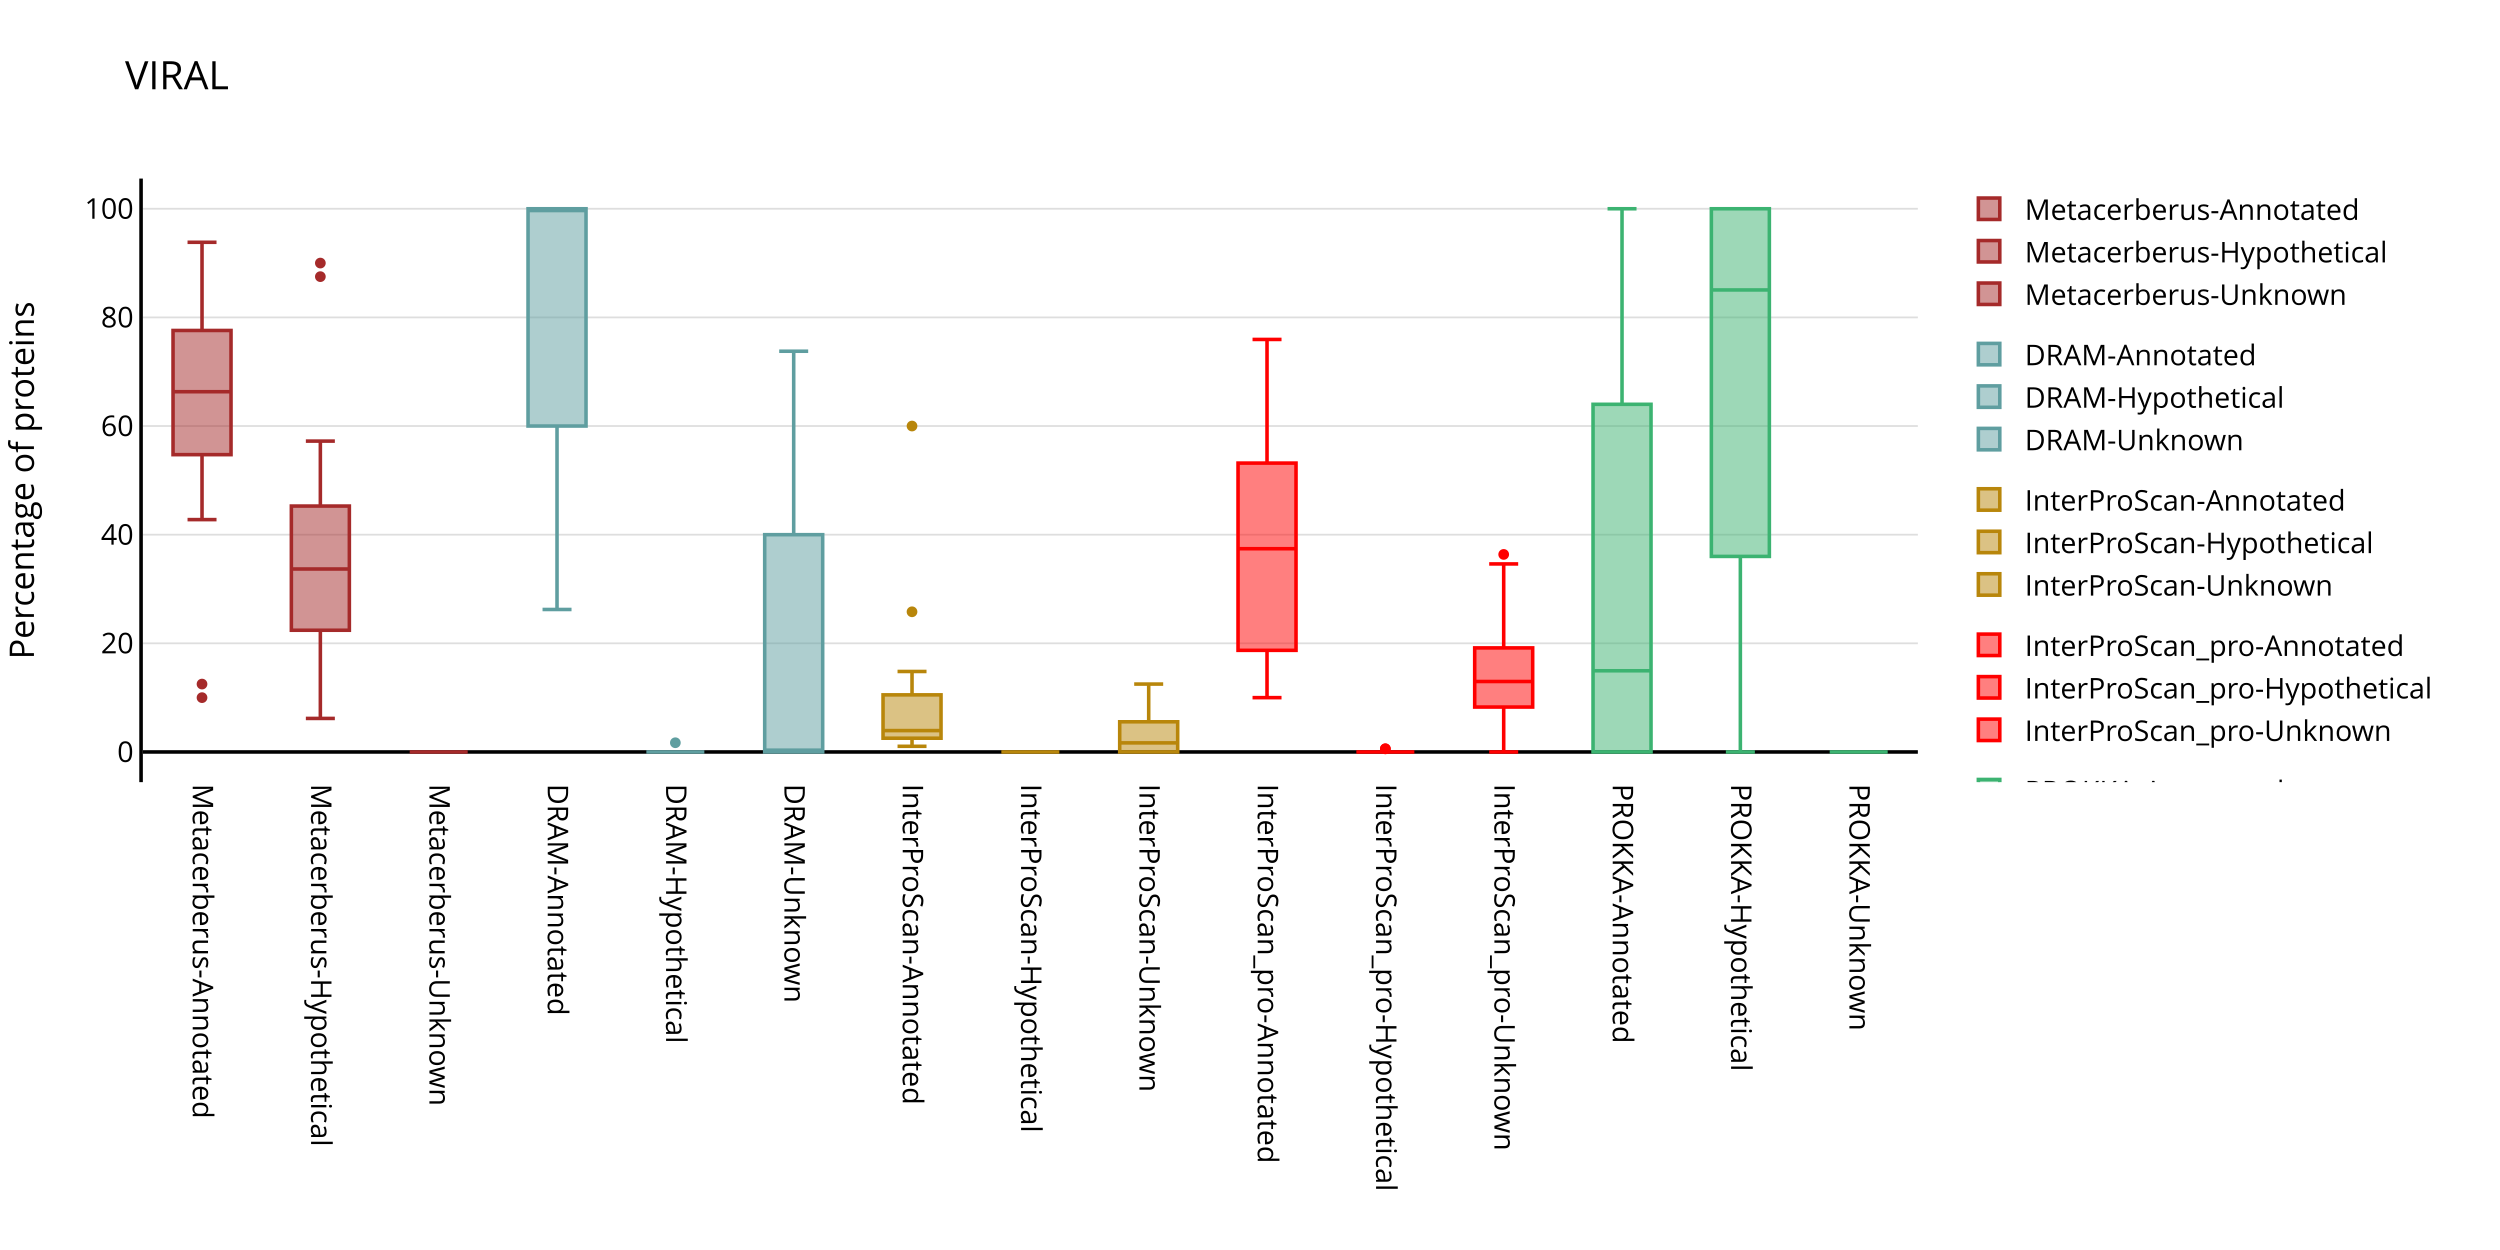
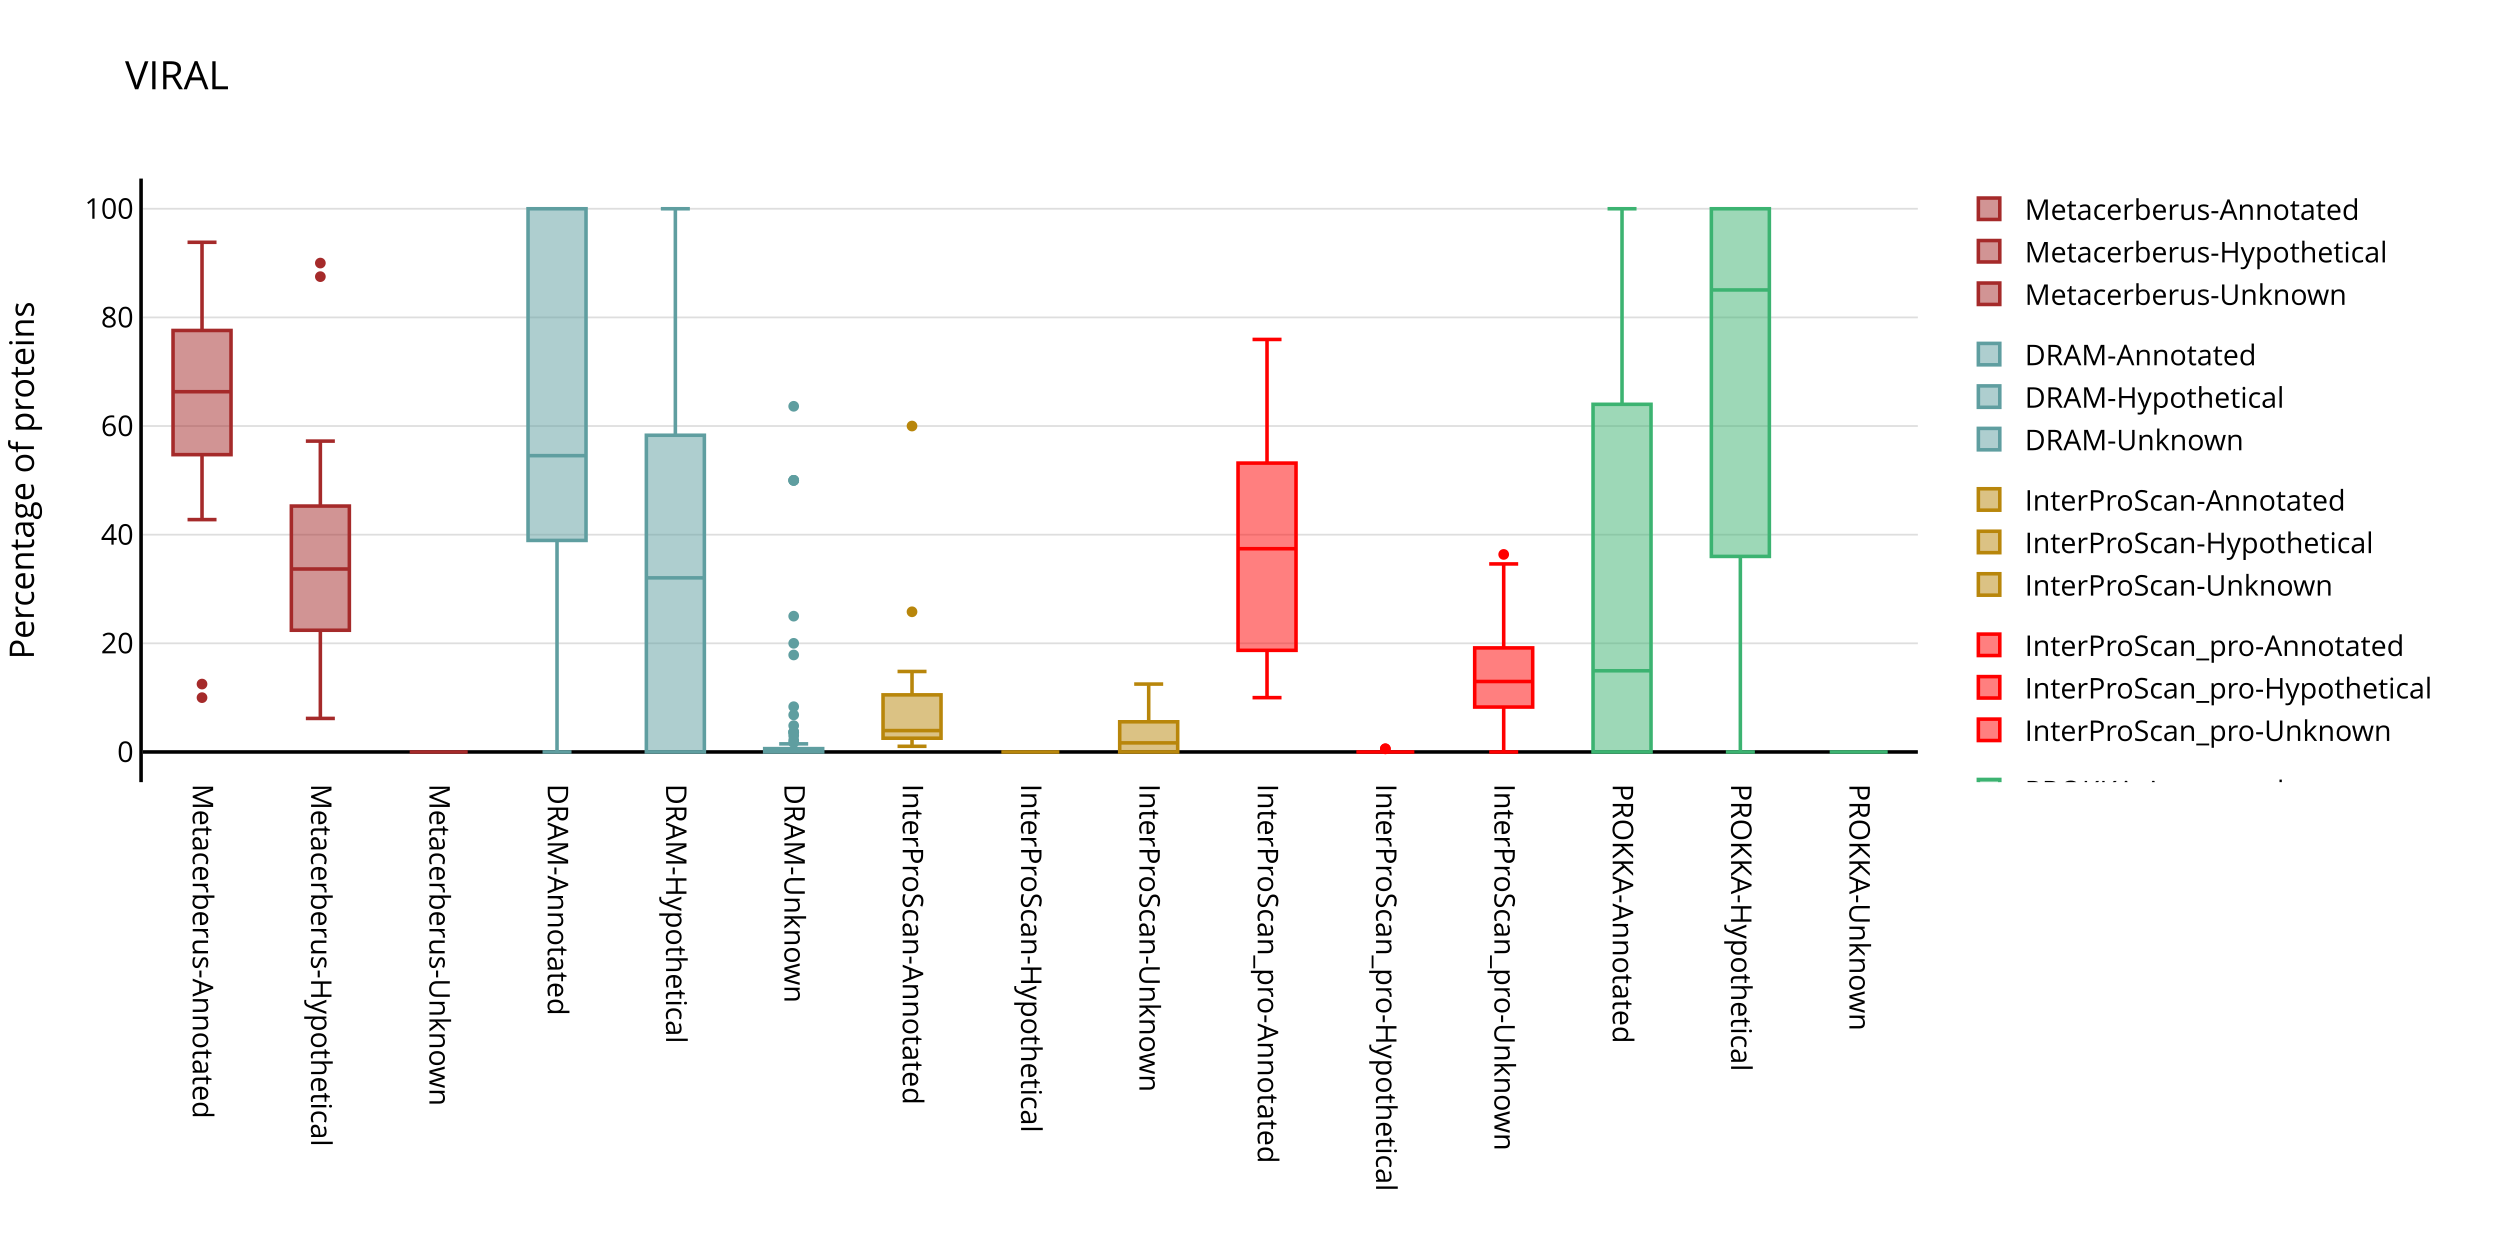
<svg xmlns="http://www.w3.org/2000/svg" class="main-svg" width="1400" height="700" style="" viewBox="0 0 1400 700">
  <rect x="0" y="0" width="1400" height="700" style="fill: rgb(255, 255, 255); fill-opacity: 1;" />
-   <defs id="defs-0c8082">
+   <defs id="defs-70a731">
    <g class="clips">
-       <clipPath id="clip0c8082xyplot" class="plotclip">
+       <clipPath id="clip70a731xyplot" class="plotclip">
        <rect width="994" height="338" />
      </clipPath>
-       <clipPath class="axesclip" id="clip0c8082x">
+       <clipPath class="axesclip" id="clip70a731x">
        <rect x="80" y="0" width="994" height="700" />
      </clipPath>
-       <clipPath class="axesclip" id="clip0c8082y">
+       <clipPath class="axesclip" id="clip70a731y">
        <rect x="0" y="100" width="1400" height="338" />
      </clipPath>
-       <clipPath class="axesclip" id="clip0c8082xy">
+       <clipPath class="axesclip" id="clip70a731xy">
        <rect x="80" y="100" width="994" height="338" />
      </clipPath>
    </g>
    <g class="gradients" />
    <g class="patterns" />
  </defs>
  <g class="bglayer" />
  <g class="layer-below">
    <g class="imagelayer" />
    <g class="shapelayer" />
  </g>
  <g class="cartesianlayer">
    <g class="subplot xy">
      <g class="layer-subplot">
        <g class="shapelayer" />
        <g class="imagelayer" />
      </g>
      <g class="gridlayer">
        <g class="x">
          <path class="xgrid crisp" transform="translate(113.13,0)" d="M0,100v338" style="stroke: rgb(0, 0, 0); stroke-opacity: 0; stroke-width: 1px;" />
          <path class="xgrid crisp" transform="translate(179.4,0)" d="M0,100v338" style="stroke: rgb(0, 0, 0); stroke-opacity: 0; stroke-width: 1px;" />
          <path class="xgrid crisp" transform="translate(245.67,0)" d="M0,100v338" style="stroke: rgb(0, 0, 0); stroke-opacity: 0; stroke-width: 1px;" />
          <path class="xgrid crisp" transform="translate(311.93,0)" d="M0,100v338" style="stroke: rgb(0, 0, 0); stroke-opacity: 0; stroke-width: 1px;" />
          <path class="xgrid crisp" transform="translate(378.2,0)" d="M0,100v338" style="stroke: rgb(0, 0, 0); stroke-opacity: 0; stroke-width: 1px;" />
          <path class="xgrid crisp" transform="translate(444.47,0)" d="M0,100v338" style="stroke: rgb(0, 0, 0); stroke-opacity: 0; stroke-width: 1px;" />
          <path class="xgrid crisp" transform="translate(510.73,0)" d="M0,100v338" style="stroke: rgb(0, 0, 0); stroke-opacity: 0; stroke-width: 1px;" />
          <path class="xgrid crisp" transform="translate(577,0)" d="M0,100v338" style="stroke: rgb(0, 0, 0); stroke-opacity: 0; stroke-width: 1px;" />
          <path class="xgrid crisp" transform="translate(643.27,0)" d="M0,100v338" style="stroke: rgb(0, 0, 0); stroke-opacity: 0; stroke-width: 1px;" />
          <path class="xgrid crisp" transform="translate(709.53,0)" d="M0,100v338" style="stroke: rgb(0, 0, 0); stroke-opacity: 0; stroke-width: 1px;" />
          <path class="xgrid crisp" transform="translate(775.8,0)" d="M0,100v338" style="stroke: rgb(0, 0, 0); stroke-opacity: 0; stroke-width: 1px;" />
          <path class="xgrid crisp" transform="translate(842.07,0)" d="M0,100v338" style="stroke: rgb(0, 0, 0); stroke-opacity: 0; stroke-width: 1px;" />
          <path class="xgrid crisp" transform="translate(908.33,0)" d="M0,100v338" style="stroke: rgb(0, 0, 0); stroke-opacity: 0; stroke-width: 1px;" />
          <path class="xgrid crisp" transform="translate(974.6,0)" d="M0,100v338" style="stroke: rgb(0, 0, 0); stroke-opacity: 0; stroke-width: 1px;" />
          <path class="xgrid crisp" transform="translate(1040.87,0)" d="M0,100v338" style="stroke: rgb(0, 0, 0); stroke-opacity: 0; stroke-width: 1px;" />
        </g>
        <g class="y">
          <path class="ygrid crisp" transform="translate(0,360.26)" d="M80,0h994" style="stroke: rgb(38, 38, 38); stroke-opacity: 0.15; stroke-width: 1px;" />
          <path class="ygrid crisp" transform="translate(0,299.42)" d="M80,0h994" style="stroke: rgb(38, 38, 38); stroke-opacity: 0.15; stroke-width: 1px;" />
          <path class="ygrid crisp" transform="translate(0,238.58)" d="M80,0h994" style="stroke: rgb(38, 38, 38); stroke-opacity: 0.15; stroke-width: 1px;" />
          <path class="ygrid crisp" transform="translate(0,177.74)" d="M80,0h994" style="stroke: rgb(38, 38, 38); stroke-opacity: 0.15; stroke-width: 1px;" />
          <path class="ygrid crisp" transform="translate(0,116.9)" d="M80,0h994" style="stroke: rgb(38, 38, 38); stroke-opacity: 0.15; stroke-width: 1px;" />
        </g>
      </g>
      <g class="zerolinelayer">
        <path class="yzl zl crisp" transform="translate(0,421.1)" d="M80,0h994" style="stroke: rgb(0, 0, 0); stroke-opacity: 1; stroke-width: 2px;" />
      </g>
      <path class="xlines-below" />
      <path class="ylines-below" />
      <g class="overlines-below" />
      <g class="xaxislayer-below" />
      <g class="yaxislayer-below" />
      <g class="overaxes-below" />
-       <g class="plot" transform="translate(80,100)" clip-path="url(#clip0c8082xyplot)">
+       <g class="plot" transform="translate(80,100)" clip-path="url(#clip70a731xyplot)">
        <g class="boxlayer mlayer">
          <g class="trace boxes" style="opacity: 1;">
            <path class="box" d="M16.9,119.36H49.37M16.9,154.61H49.37V85.06H16.9ZM33.13,154.61V190.98M33.13,85.06V35.68M25.02,190.98H41.25M25.02,35.68H41.25" style="vector-effect: non-scaling-stroke; stroke-width: 2px; stroke: rgb(165, 42, 42); stroke-opacity: 1; fill: rgb(165, 42, 42); fill-opacity: 0.5;" />
            <g class="points">
              <path class="point" transform="translate(33.13,290.68)" d="M3,0A3,3 0 1,1 0,-3A3,3 0 0,1 3,0Z" style="opacity: 1; stroke-width: 0px; fill: rgb(165, 42, 42); fill-opacity: 1;" />
              <path class="point" transform="translate(33.13,283.08)" d="M3,0A3,3 0 1,1 0,-3A3,3 0 0,1 3,0Z" style="opacity: 1; stroke-width: 0px; fill: rgb(165, 42, 42); fill-opacity: 1;" />
            </g>
          </g>
          <g class="trace boxes" style="opacity: 1;">
            <path class="box" d="M83.16,218.64H115.64M83.16,252.94H115.64V183.39H83.16ZM99.4,252.94V302.32M99.4,183.39V147.02M91.28,302.32H107.52M91.28,147.02H107.52" style="vector-effect: non-scaling-stroke; stroke-width: 2px; stroke: rgb(165, 42, 42); stroke-opacity: 1; fill: rgb(165, 42, 42); fill-opacity: 0.5;" />
            <g class="points">
              <path class="point" transform="translate(99.4,54.92)" d="M3,0A3,3 0 1,1 0,-3A3,3 0 0,1 3,0Z" style="opacity: 1; stroke-width: 0px; fill: rgb(165, 42, 42); fill-opacity: 1;" />
              <path class="point" transform="translate(99.4,47.32)" d="M3,0A3,3 0 1,1 0,-3A3,3 0 0,1 3,0Z" style="opacity: 1; stroke-width: 0px; fill: rgb(165, 42, 42); fill-opacity: 1;" />
            </g>
          </g>
          <g class="trace boxes" style="opacity: 1;">
            <path class="box" d="M149.43,321.1H181.9M149.43,321.1H181.9V321.1H149.43ZM165.67,321.1V321.1M165.67,321.1V321.1M157.55,321.1H173.78M157.55,321.1H173.78" style="vector-effect: non-scaling-stroke; stroke-width: 2px; stroke: rgb(165, 42, 42); stroke-opacity: 1; fill: rgb(165, 42, 42); fill-opacity: 0.5;" />
            <g class="points" />
          </g>
          <g class="trace boxes" style="opacity: 1;">
-             <path class="box" d="M215.7,17.9H248.17M215.7,138.58H248.17V16.9H215.7ZM231.93,138.58V241.31M231.93,16.9V16.9M223.82,241.31H240.05M223.82,16.9H240.05" style="vector-effect: non-scaling-stroke; stroke-width: 2px; stroke: rgb(95, 158, 160); stroke-opacity: 1; fill: rgb(95, 158, 160); fill-opacity: 0.5;" />
-             <g class="points" />
-           </g>
-           <g class="trace boxes" style="opacity: 1;">
-             <path class="box" d="M281.96,321.1H314.44M281.96,321.1H314.44V321.1H281.96ZM298.2,321.1V321.1M298.2,321.1V321.1M290.08,321.1H306.32M290.08,321.1H306.32" style="vector-effect: non-scaling-stroke; stroke-width: 2px; stroke: rgb(95, 158, 160); stroke-opacity: 1; fill: rgb(95, 158, 160); fill-opacity: 0.5;" />
-             <g class="points">
-               <path class="point" transform="translate(298.2,315.94)" d="M3,0A3,3 0 1,1 0,-3A3,3 0 0,1 3,0Z" style="opacity: 1; stroke-width: 0px; fill: rgb(95, 158, 160); fill-opacity: 1;" />
-             </g>
-           </g>
-           <g class="trace boxes" style="opacity: 1;">
-             <path class="box" d="M348.23,320.1H380.7M348.23,321.1H380.7V199.42H348.23ZM364.47,321.1V321.1M364.47,199.42V96.69M356.35,321.1H372.58M356.35,96.69H372.58" style="vector-effect: non-scaling-stroke; stroke-width: 2px; stroke: rgb(95, 158, 160); stroke-opacity: 1; fill: rgb(95, 158, 160); fill-opacity: 0.5;" />
-             <g class="points" />
+             <path class="box" d="M215.7,155.17H248.17M215.7,202.64H248.17V16.9H215.7ZM231.93,202.64V321.1M231.93,16.9V16.9M223.82,321.1H240.05M223.82,16.9H240.05" style="vector-effect: non-scaling-stroke; stroke-width: 2px; stroke: rgb(95, 158, 160); stroke-opacity: 1; fill: rgb(95, 158, 160); fill-opacity: 0.5;" />
+             <g class="points" />
+           </g>
+           <g class="trace boxes" style="opacity: 1;">
+             <path class="box" d="M281.96,223.6H314.44M281.96,321.1H314.44V143.74H281.96ZM298.2,321.1V321.1M298.2,143.74V16.9M290.08,321.1H306.32M290.08,16.9H306.32" style="vector-effect: non-scaling-stroke; stroke-width: 2px; stroke: rgb(95, 158, 160); stroke-opacity: 1; fill: rgb(95, 158, 160); fill-opacity: 0.5;" />
+             <g class="points" />
+           </g>
+           <g class="trace boxes" style="opacity: 1;">
+             <path class="box" d="M348.23,320.23H380.7M348.23,321.1H380.7V319.23H348.23ZM364.47,321.1V321.1M364.47,319.23V316.56M356.35,321.1H372.58M356.35,316.56H372.58" style="vector-effect: non-scaling-stroke; stroke-width: 2px; stroke: rgb(95, 158, 160); stroke-opacity: 1; fill: rgb(95, 158, 160); fill-opacity: 0.5;" />
+             <g class="points">
+               <path class="point" transform="translate(364.47,315.94)" d="M3,0A3,3 0 1,1 0,-3A3,3 0 0,1 3,0Z" style="opacity: 1; stroke-width: 0px; fill: rgb(95, 158, 160); fill-opacity: 1;" />
+               <path class="point" transform="translate(364.47,314.49)" d="M3,0A3,3 0 1,1 0,-3A3,3 0 0,1 3,0Z" style="opacity: 1; stroke-width: 0px; fill: rgb(95, 158, 160); fill-opacity: 1;" />
+               <path class="point" transform="translate(364.47,312.02)" d="M3,0A3,3 0 1,1 0,-3A3,3 0 0,1 3,0Z" style="opacity: 1; stroke-width: 0px; fill: rgb(95, 158, 160); fill-opacity: 1;" />
+               <path class="point" transform="translate(364.47,310.04)" d="M3,0A3,3 0 1,1 0,-3A3,3 0 0,1 3,0Z" style="opacity: 1; stroke-width: 0px; fill: rgb(95, 158, 160); fill-opacity: 1;" />
+               <path class="point" transform="translate(364.47,310.04)" d="M3,0A3,3 0 1,1 0,-3A3,3 0 0,1 3,0Z" style="opacity: 1; stroke-width: 0px; fill: rgb(95, 158, 160); fill-opacity: 1;" />
+               <path class="point" transform="translate(364.47,309.97)" d="M3,0A3,3 0 1,1 0,-3A3,3 0 0,1 3,0Z" style="opacity: 1; stroke-width: 0px; fill: rgb(95, 158, 160); fill-opacity: 1;" />
+               <path class="point" transform="translate(364.47,306.35)" d="M3,0A3,3 0 1,1 0,-3A3,3 0 0,1 3,0Z" style="opacity: 1; stroke-width: 0px; fill: rgb(95, 158, 160); fill-opacity: 1;" />
+               <path class="point" transform="translate(364.47,300.36)" d="M3,0A3,3 0 1,1 0,-3A3,3 0 0,1 3,0Z" style="opacity: 1; stroke-width: 0px; fill: rgb(95, 158, 160); fill-opacity: 1;" />
+               <path class="point" transform="translate(364.47,295.75)" d="M3,0A3,3 0 1,1 0,-3A3,3 0 0,1 3,0Z" style="opacity: 1; stroke-width: 0px; fill: rgb(95, 158, 160); fill-opacity: 1;" />
+               <path class="point" transform="translate(364.47,266.78)" d="M3,0A3,3 0 1,1 0,-3A3,3 0 0,1 3,0Z" style="opacity: 1; stroke-width: 0px; fill: rgb(95, 158, 160); fill-opacity: 1;" />
+               <path class="point" transform="translate(364.47,260.26)" d="M3,0A3,3 0 1,1 0,-3A3,3 0 0,1 3,0Z" style="opacity: 1; stroke-width: 0px; fill: rgb(95, 158, 160); fill-opacity: 1;" />
+               <path class="point" transform="translate(364.47,245.05)" d="M3,0A3,3 0 1,1 0,-3A3,3 0 0,1 3,0Z" style="opacity: 1; stroke-width: 0px; fill: rgb(95, 158, 160); fill-opacity: 1;" />
+               <path class="point" transform="translate(364.47,169)" d="M3,0A3,3 0 1,1 0,-3A3,3 0 0,1 3,0Z" style="opacity: 1; stroke-width: 0px; fill: rgb(95, 158, 160); fill-opacity: 1;" />
+               <path class="point" transform="translate(364.47,169)" d="M3,0A3,3 0 1,1 0,-3A3,3 0 0,1 3,0Z" style="opacity: 1; stroke-width: 0px; fill: rgb(95, 158, 160); fill-opacity: 1;" />
+               <path class="point" transform="translate(364.47,169)" d="M3,0A3,3 0 1,1 0,-3A3,3 0 0,1 3,0Z" style="opacity: 1; stroke-width: 0px; fill: rgb(95, 158, 160); fill-opacity: 1;" />
+               <path class="point" transform="translate(364.47,127.52)" d="M3,0A3,3 0 1,1 0,-3A3,3 0 0,1 3,0Z" style="opacity: 1; stroke-width: 0px; fill: rgb(95, 158, 160); fill-opacity: 1;" />
+             </g>
          </g>
          <g class="trace boxes" style="opacity: 1;">
            <path class="box" d="M414.5,309.13H446.97M414.5,313.4H446.97V289.12H414.5ZM430.73,313.4V317.93M430.73,289.12V276.03M422.62,317.93H438.85M422.62,276.03H438.85" style="vector-effect: non-scaling-stroke; stroke-width: 2px; stroke: rgb(184, 134, 11); stroke-opacity: 1; fill: rgb(184, 134, 11); fill-opacity: 0.5;" />
            <g class="points">
              <path class="point" transform="translate(430.73,242.6)" d="M3,0A3,3 0 1,1 0,-3A3,3 0 0,1 3,0Z" style="opacity: 1; stroke-width: 0px; fill: rgb(184, 134, 11); fill-opacity: 1;" />
              <path class="point" transform="translate(430.73,138.58)" d="M3,0A3,3 0 1,1 0,-3A3,3 0 0,1 3,0Z" style="opacity: 1; stroke-width: 0px; fill: rgb(184, 134, 11); fill-opacity: 1;" />
            </g>
          </g>
          <g class="trace boxes" style="opacity: 1;">
            <path class="box" d="M480.76,321.1H513.24M480.76,321.1H513.24V321.1H480.76ZM497,321.1V321.1M497,321.1V321.1M488.88,321.1H505.12M488.88,321.1H505.12" style="vector-effect: non-scaling-stroke; stroke-width: 2px; stroke: rgb(184, 134, 11); stroke-opacity: 1; fill: rgb(184, 134, 11); fill-opacity: 0.5;" />
            <g class="points" />
          </g>
          <g class="trace boxes" style="opacity: 1;">
            <path class="box" d="M547.03,316.01H579.5M547.03,321.1H579.5V304.2H547.03ZM563.27,321.1V321.1M563.27,304.2V283.08M555.15,321.1H571.38M555.15,283.08H571.38" style="vector-effect: non-scaling-stroke; stroke-width: 2px; stroke: rgb(184, 134, 11); stroke-opacity: 1; fill: rgb(184, 134, 11); fill-opacity: 0.5;" />
            <g class="points" />
          </g>
          <g class="trace boxes" style="opacity: 1;">
            <path class="box" d="M613.3,207.28H645.77M613.3,264.19H645.77V159.33H613.3ZM629.53,264.19V290.68M629.53,159.33V90.09M621.42,290.68H637.65M621.42,90.09H637.65" style="vector-effect: non-scaling-stroke; stroke-width: 2px; stroke: rgb(255, 0, 0); stroke-opacity: 1; fill: rgb(255, 0, 0); fill-opacity: 0.5;" />
            <g class="points" />
          </g>
          <g class="trace boxes" style="opacity: 1;">
            <path class="box" d="M679.56,321.1H712.04M679.56,321.1H712.04V321.1H679.56ZM695.8,321.1V321.1M695.8,321.1V321.1M687.68,321.1H703.92M687.68,321.1H703.92" style="vector-effect: non-scaling-stroke; stroke-width: 2px; stroke: rgb(255, 0, 0); stroke-opacity: 1; fill: rgb(255, 0, 0); fill-opacity: 0.5;" />
            <g class="points">
              <path class="point" transform="translate(695.8,319.34)" d="M3,0A3,3 0 1,1 0,-3A3,3 0 0,1 3,0Z" style="opacity: 1; stroke-width: 0px; fill: rgb(255, 0, 0); fill-opacity: 1;" />
              <path class="point" transform="translate(695.8,319.32)" d="M3,0A3,3 0 1,1 0,-3A3,3 0 0,1 3,0Z" style="opacity: 1; stroke-width: 0px; fill: rgb(255, 0, 0); fill-opacity: 1;" />
            </g>
          </g>
          <g class="trace boxes" style="opacity: 1;">
            <path class="box" d="M745.83,281.64H778.3M745.83,295.95H778.3V262.82H745.83ZM762.07,295.95V321.1M762.07,262.82V215.8M753.95,321.1H770.18M753.95,215.8H770.18" style="vector-effect: non-scaling-stroke; stroke-width: 2px; stroke: rgb(255, 0, 0); stroke-opacity: 1; fill: rgb(255, 0, 0); fill-opacity: 0.5;" />
            <g class="points">
              <path class="point" transform="translate(762.07,210.48)" d="M3,0A3,3 0 1,1 0,-3A3,3 0 0,1 3,0Z" style="opacity: 1; stroke-width: 0px; fill: rgb(255, 0, 0); fill-opacity: 1;" />
            </g>
          </g>
          <g class="trace boxes" style="opacity: 1;">
            <path class="box" d="M812.1,275.63H844.57M812.1,321.1H844.57V126.41H812.1ZM828.33,321.1V321.1M828.33,126.41V16.9M820.22,321.1H836.45M820.22,16.9H836.45" style="vector-effect: non-scaling-stroke; stroke-width: 2px; stroke: rgb(60, 179, 113); stroke-opacity: 1; fill: rgb(60, 179, 113); fill-opacity: 0.5;" />
            <g class="points" />
          </g>
          <g class="trace boxes" style="opacity: 1;">
            <path class="box" d="M878.36,62.37H910.84M878.36,211.59H910.84V16.9H878.36ZM894.6,211.59V321.1M894.6,16.9V16.9M886.48,321.1H902.72M886.48,16.9H902.72" style="vector-effect: non-scaling-stroke; stroke-width: 2px; stroke: rgb(60, 179, 113); stroke-opacity: 1; fill: rgb(60, 179, 113); fill-opacity: 0.5;" />
            <g class="points" />
          </g>
          <g class="trace boxes" style="opacity: 1;">
            <path class="box" d="M944.63,321.1H977.1M944.63,321.1H977.1V321.1H944.63ZM960.87,321.1V321.1M960.87,321.1V321.1M952.75,321.1H968.98M952.75,321.1H968.98" style="vector-effect: non-scaling-stroke; stroke-width: 2px; stroke: rgb(60, 179, 113); stroke-opacity: 1; fill: rgb(60, 179, 113); fill-opacity: 0.5;" />
            <g class="points" />
          </g>
        </g>
      </g>
      <g class="overplot" />
      <path class="xlines-above crisp" d="M0,0" style="fill: none;" />
      <path class="ylines-above crisp" d="M79,100V438" style="fill: none; stroke-width: 2px; stroke: rgb(0, 0, 0); stroke-opacity: 1;" />
      <g class="overlines-above" />
      <g class="xaxislayer-above">
        <g class="xtick">
          <text text-anchor="start" x="2.8" y="447" transform="translate(113.13,0) rotate(90,2.8,439)" style="font-family: 'Open Sans', verdana, arial, sans-serif; font-size: 16px; fill: rgb(0, 0, 0); fill-opacity: 1; white-space: pre; opacity: 1;">Metacerberus-Annotated</text>
        </g>
        <g class="xtick">
          <text text-anchor="start" x="2.8" y="447" transform="translate(179.4,0) rotate(90,2.8,439)" style="font-family: 'Open Sans', verdana, arial, sans-serif; font-size: 16px; fill: rgb(0, 0, 0); fill-opacity: 1; white-space: pre; opacity: 1;">Metacerberus-Hypothetical</text>
        </g>
        <g class="xtick">
          <text text-anchor="start" x="2.8" y="447" transform="translate(245.67,0) rotate(90,2.8,439)" style="font-family: 'Open Sans', verdana, arial, sans-serif; font-size: 16px; fill: rgb(0, 0, 0); fill-opacity: 1; white-space: pre; opacity: 1;">Metacerberus-Unknown</text>
        </g>
        <g class="xtick">
          <text text-anchor="start" x="2.8" y="447" transform="translate(311.93,0) rotate(90,2.8,439)" style="font-family: 'Open Sans', verdana, arial, sans-serif; font-size: 16px; fill: rgb(0, 0, 0); fill-opacity: 1; white-space: pre; opacity: 1;">DRAM-Annotated</text>
        </g>
        <g class="xtick">
          <text text-anchor="start" x="2.8" y="447" transform="translate(378.2,0) rotate(90,2.8,439)" style="font-family: 'Open Sans', verdana, arial, sans-serif; font-size: 16px; fill: rgb(0, 0, 0); fill-opacity: 1; white-space: pre; opacity: 1;">DRAM-Hypothetical</text>
        </g>
        <g class="xtick">
          <text text-anchor="start" x="2.8" y="447" transform="translate(444.47,0) rotate(90,2.8,439)" style="font-family: 'Open Sans', verdana, arial, sans-serif; font-size: 16px; fill: rgb(0, 0, 0); fill-opacity: 1; white-space: pre; opacity: 1;">DRAM-Unknown</text>
        </g>
        <g class="xtick">
          <text text-anchor="start" x="2.8" y="447" transform="translate(510.73,0) rotate(90,2.8,439)" style="font-family: 'Open Sans', verdana, arial, sans-serif; font-size: 16px; fill: rgb(0, 0, 0); fill-opacity: 1; white-space: pre; opacity: 1;">InterProScan-Annotated</text>
        </g>
        <g class="xtick">
          <text text-anchor="start" x="2.8" y="447" transform="translate(577,0) rotate(90,2.8,439)" style="font-family: 'Open Sans', verdana, arial, sans-serif; font-size: 16px; fill: rgb(0, 0, 0); fill-opacity: 1; white-space: pre; opacity: 1;">InterProScan-Hypothetical</text>
        </g>
        <g class="xtick">
          <text text-anchor="start" x="2.8" y="447" transform="translate(643.27,0) rotate(90,2.8,439)" style="font-family: 'Open Sans', verdana, arial, sans-serif; font-size: 16px; fill: rgb(0, 0, 0); fill-opacity: 1; white-space: pre; opacity: 1;">InterProScan-Unknown</text>
        </g>
        <g class="xtick">
          <text text-anchor="start" x="2.8" y="447" transform="translate(709.53,0) rotate(90,2.8,439)" style="font-family: 'Open Sans', verdana, arial, sans-serif; font-size: 16px; fill: rgb(0, 0, 0); fill-opacity: 1; white-space: pre; opacity: 1;">InterProScan_pro-Annotated</text>
        </g>
        <g class="xtick">
          <text text-anchor="start" x="2.8" y="447" transform="translate(775.8,0) rotate(90,2.8,439)" style="font-family: 'Open Sans', verdana, arial, sans-serif; font-size: 16px; fill: rgb(0, 0, 0); fill-opacity: 1; white-space: pre; opacity: 1;">InterProScan_pro-Hypothetical</text>
        </g>
        <g class="xtick">
          <text text-anchor="start" x="2.8" y="447" transform="translate(842.07,0) rotate(90,2.8,439)" style="font-family: 'Open Sans', verdana, arial, sans-serif; font-size: 16px; fill: rgb(0, 0, 0); fill-opacity: 1; white-space: pre; opacity: 1;">InterProScan_pro-Unknown</text>
        </g>
        <g class="xtick">
          <text text-anchor="start" x="2.8" y="447" transform="translate(908.33,0) rotate(90,2.8,439)" style="font-family: 'Open Sans', verdana, arial, sans-serif; font-size: 16px; fill: rgb(0, 0, 0); fill-opacity: 1; white-space: pre; opacity: 1;">PROKKA-Annotated</text>
        </g>
        <g class="xtick">
          <text text-anchor="start" x="2.8" y="447" transform="translate(974.6,0) rotate(90,2.8,439)" style="font-family: 'Open Sans', verdana, arial, sans-serif; font-size: 16px; fill: rgb(0, 0, 0); fill-opacity: 1; white-space: pre; opacity: 1;">PROKKA-Hypothetical</text>
        </g>
        <g class="xtick">
          <text text-anchor="start" x="2.8" y="447" transform="translate(1040.87,0) rotate(90,2.8,439)" style="font-family: 'Open Sans', verdana, arial, sans-serif; font-size: 16px; fill: rgb(0, 0, 0); fill-opacity: 1; white-space: pre; opacity: 1;">PROKKA-Unknown</text>
        </g>
      </g>
      <g class="yaxislayer-above">
        <g class="ytick">
          <text text-anchor="end" x="74.8" y="5.6" transform="translate(0,421.1)" style="font-family: 'Open Sans', verdana, arial, sans-serif; font-size: 16px; fill: rgb(0, 0, 0); fill-opacity: 1; white-space: pre; opacity: 1;">0</text>
        </g>
        <g class="ytick">
          <text text-anchor="end" x="74.8" y="5.6" style="font-family: 'Open Sans', verdana, arial, sans-serif; font-size: 16px; fill: rgb(0, 0, 0); fill-opacity: 1; white-space: pre; opacity: 1;" transform="translate(0,360.26)">20</text>
        </g>
        <g class="ytick">
          <text text-anchor="end" x="74.8" y="5.6" style="font-family: 'Open Sans', verdana, arial, sans-serif; font-size: 16px; fill: rgb(0, 0, 0); fill-opacity: 1; white-space: pre; opacity: 1;" transform="translate(0,299.42)">40</text>
        </g>
        <g class="ytick">
          <text text-anchor="end" x="74.8" y="5.6" style="font-family: 'Open Sans', verdana, arial, sans-serif; font-size: 16px; fill: rgb(0, 0, 0); fill-opacity: 1; white-space: pre; opacity: 1;" transform="translate(0,238.58)">60</text>
        </g>
        <g class="ytick">
          <text text-anchor="end" x="74.8" y="5.6" style="font-family: 'Open Sans', verdana, arial, sans-serif; font-size: 16px; fill: rgb(0, 0, 0); fill-opacity: 1; white-space: pre; opacity: 1;" transform="translate(0,177.74)">80</text>
        </g>
        <g class="ytick">
          <text text-anchor="end" x="74.8" y="5.6" style="font-family: 'Open Sans', verdana, arial, sans-serif; font-size: 16px; fill: rgb(0, 0, 0); fill-opacity: 1; white-space: pre; opacity: 1;" transform="translate(0,116.9)">100</text>
        </g>
      </g>
      <g class="overaxes-above" />
    </g>
  </g>
  <g class="polarlayer" />
  <g class="ternarylayer" />
  <g class="geolayer" />
  <g class="funnelarealayer" />
  <g class="pielayer" />
  <g class="iciclelayer" />
  <g class="treemaplayer" />
  <g class="sunburstlayer" />
  <g class="glimages" />
-   <defs id="topdefs-0c8082">
+   <defs id="topdefs-70a731">
    <g class="clips" />
-     <clipPath id="legend0c8082">
+     <clipPath id="legend70a731">
      <rect width="294" height="338" x="0" y="0" />
    </clipPath>
  </defs>
  <g class="layer-above">
    <g class="imagelayer" />
    <g class="shapelayer" />
  </g>
  <g class="infolayer">
    <g class="legend" pointer-events="all" transform="translate(1093.88,100)">
      <rect class="bg" shape-rendering="crispEdges" width="294" height="338" x="0" y="0" style="stroke: rgb(68, 68, 68); stroke-opacity: 1; fill: rgb(255, 255, 255); fill-opacity: 1; stroke-width: 0px;" />
-       <g class="scrollbox" transform="" clip-path="url(#legend0c8082)">
+       <g class="scrollbox" transform="" clip-path="url(#legend70a731)">
        <g class="groups" transform="">
          <g class="traces" transform="translate(0,16.9)" style="opacity: 1;">
            <text class="legendtext" text-anchor="start" x="40" y="6.24" style="font-family: 'Open Sans', verdana, arial, sans-serif; font-size: 16px; fill: rgb(0, 0, 0); fill-opacity: 1; white-space: pre;">Metacerberus-Annotated</text>
            <g class="layers" style="opacity: 1;">
              <g class="legendfill" />
              <g class="legendlines" />
              <g class="legendsymbols">
                <g class="legendpoints">
                  <path class="legendbox" d="M6,6H-6V-6H6Z" transform="translate(20,0)" style="stroke-width: 2px; fill: rgb(165, 42, 42); fill-opacity: 0.5; stroke: rgb(165, 42, 42); stroke-opacity: 1;" />
                </g>
              </g>
            </g>
            <rect class="legendtoggle" x="0" y="-11.9" width="288.828" height="23.8" style="fill: rgb(0, 0, 0); fill-opacity: 0;" />
          </g>
          <g class="traces" transform="translate(0,40.7)" style="opacity: 1;">
            <text class="legendtext" text-anchor="start" x="40" y="6.24" style="font-family: 'Open Sans', verdana, arial, sans-serif; font-size: 16px; fill: rgb(0, 0, 0); fill-opacity: 1; white-space: pre;">Metacerberus-Hypothetical</text>
            <g class="layers" style="opacity: 1;">
              <g class="legendfill" />
              <g class="legendlines" />
              <g class="legendsymbols">
                <g class="legendpoints">
                  <path class="legendbox" d="M6,6H-6V-6H6Z" transform="translate(20,0)" style="stroke-width: 2px; fill: rgb(165, 42, 42); fill-opacity: 0.5; stroke: rgb(165, 42, 42); stroke-opacity: 1;" />
                </g>
              </g>
            </g>
            <rect class="legendtoggle" x="0" y="-11.9" width="288.828" height="23.8" style="fill: rgb(0, 0, 0); fill-opacity: 0;" />
          </g>
          <g class="traces" transform="translate(0,64.5)" style="opacity: 1;">
            <text class="legendtext" text-anchor="start" x="40" y="6.24" style="font-family: 'Open Sans', verdana, arial, sans-serif; font-size: 16px; fill: rgb(0, 0, 0); fill-opacity: 1; white-space: pre;">Metacerberus-Unknown</text>
            <g class="layers" style="opacity: 1;">
              <g class="legendfill" />
              <g class="legendlines" />
              <g class="legendsymbols">
                <g class="legendpoints">
                  <path class="legendbox" d="M6,6H-6V-6H6Z" transform="translate(20,0)" style="stroke-width: 2px; fill: rgb(165, 42, 42); fill-opacity: 0.5; stroke: rgb(165, 42, 42); stroke-opacity: 1;" />
                </g>
              </g>
            </g>
            <rect class="legendtoggle" x="0" y="-11.9" width="288.828" height="23.8" style="fill: rgb(0, 0, 0); fill-opacity: 0;" />
          </g>
        </g>
        <g class="groups" transform="translate(0,10)">
          <g class="traces" transform="translate(0,88.3)" style="opacity: 1;">
            <text class="legendtext" text-anchor="start" x="40" y="6.24" style="font-family: 'Open Sans', verdana, arial, sans-serif; font-size: 16px; fill: rgb(0, 0, 0); fill-opacity: 1; white-space: pre;">DRAM-Annotated</text>
            <g class="layers" style="opacity: 1;">
              <g class="legendfill" />
              <g class="legendlines" />
              <g class="legendsymbols">
                <g class="legendpoints">
                  <path class="legendbox" d="M6,6H-6V-6H6Z" transform="translate(20,0)" style="stroke-width: 2px; fill: rgb(95, 158, 160); fill-opacity: 0.5; stroke: rgb(95, 158, 160); stroke-opacity: 1;" />
                </g>
              </g>
            </g>
            <rect class="legendtoggle" x="0" y="-11.9" width="288.828" height="23.8" style="fill: rgb(0, 0, 0); fill-opacity: 0;" />
          </g>
          <g class="traces" transform="translate(0,112.1)" style="opacity: 1;">
            <text class="legendtext" text-anchor="start" x="40" y="6.24" style="font-family: 'Open Sans', verdana, arial, sans-serif; font-size: 16px; fill: rgb(0, 0, 0); fill-opacity: 1; white-space: pre;">DRAM-Hypothetical</text>
            <g class="layers" style="opacity: 1;">
              <g class="legendfill" />
              <g class="legendlines" />
              <g class="legendsymbols">
                <g class="legendpoints">
                  <path class="legendbox" d="M6,6H-6V-6H6Z" transform="translate(20,0)" style="stroke-width: 2px; fill: rgb(95, 158, 160); fill-opacity: 0.5; stroke: rgb(95, 158, 160); stroke-opacity: 1;" />
                </g>
              </g>
            </g>
            <rect class="legendtoggle" x="0" y="-11.9" width="288.828" height="23.8" style="fill: rgb(0, 0, 0); fill-opacity: 0;" />
          </g>
          <g class="traces" transform="translate(0,135.9)" style="opacity: 1;">
            <text class="legendtext" text-anchor="start" x="40" y="6.24" style="font-family: 'Open Sans', verdana, arial, sans-serif; font-size: 16px; fill: rgb(0, 0, 0); fill-opacity: 1; white-space: pre;">DRAM-Unknown</text>
            <g class="layers" style="opacity: 1;">
              <g class="legendfill" />
              <g class="legendlines" />
              <g class="legendsymbols">
                <g class="legendpoints">
                  <path class="legendbox" d="M6,6H-6V-6H6Z" transform="translate(20,0)" style="stroke-width: 2px; fill: rgb(95, 158, 160); fill-opacity: 0.5; stroke: rgb(95, 158, 160); stroke-opacity: 1;" />
                </g>
              </g>
            </g>
            <rect class="legendtoggle" x="0" y="-11.9" width="288.828" height="23.8" style="fill: rgb(0, 0, 0); fill-opacity: 0;" />
          </g>
        </g>
        <g class="groups" transform="translate(0,20)">
          <g class="traces" transform="translate(0,159.7)" style="opacity: 1;">
            <text class="legendtext" text-anchor="start" x="40" y="6.24" style="font-family: 'Open Sans', verdana, arial, sans-serif; font-size: 16px; fill: rgb(0, 0, 0); fill-opacity: 1; white-space: pre;">InterProScan-Annotated</text>
            <g class="layers" style="opacity: 1;">
              <g class="legendfill" />
              <g class="legendlines" />
              <g class="legendsymbols">
                <g class="legendpoints">
                  <path class="legendbox" d="M6,6H-6V-6H6Z" transform="translate(20,0)" style="stroke-width: 2px; fill: rgb(184, 134, 11); fill-opacity: 0.5; stroke: rgb(184, 134, 11); stroke-opacity: 1;" />
                </g>
              </g>
            </g>
            <rect class="legendtoggle" x="0" y="-11.9" width="288.828" height="23.8" style="fill: rgb(0, 0, 0); fill-opacity: 0;" />
          </g>
          <g class="traces" transform="translate(0,183.5)" style="opacity: 1;">
            <text class="legendtext" text-anchor="start" x="40" y="6.24" style="font-family: 'Open Sans', verdana, arial, sans-serif; font-size: 16px; fill: rgb(0, 0, 0); fill-opacity: 1; white-space: pre;">InterProScan-Hypothetical</text>
            <g class="layers" style="opacity: 1;">
              <g class="legendfill" />
              <g class="legendlines" />
              <g class="legendsymbols">
                <g class="legendpoints">
                  <path class="legendbox" d="M6,6H-6V-6H6Z" transform="translate(20,0)" style="stroke-width: 2px; fill: rgb(184, 134, 11); fill-opacity: 0.5; stroke: rgb(184, 134, 11); stroke-opacity: 1;" />
                </g>
              </g>
            </g>
            <rect class="legendtoggle" x="0" y="-11.9" width="288.828" height="23.8" style="fill: rgb(0, 0, 0); fill-opacity: 0;" />
          </g>
          <g class="traces" transform="translate(0,207.3)" style="opacity: 1;">
            <text class="legendtext" text-anchor="start" x="40" y="6.24" style="font-family: 'Open Sans', verdana, arial, sans-serif; font-size: 16px; fill: rgb(0, 0, 0); fill-opacity: 1; white-space: pre;">InterProScan-Unknown</text>
            <g class="layers" style="opacity: 1;">
              <g class="legendfill" />
              <g class="legendlines" />
              <g class="legendsymbols">
                <g class="legendpoints">
                  <path class="legendbox" d="M6,6H-6V-6H6Z" transform="translate(20,0)" style="stroke-width: 2px; fill: rgb(184, 134, 11); fill-opacity: 0.5; stroke: rgb(184, 134, 11); stroke-opacity: 1;" />
                </g>
              </g>
            </g>
            <rect class="legendtoggle" x="0" y="-11.9" width="288.828" height="23.8" style="fill: rgb(0, 0, 0); fill-opacity: 0;" />
          </g>
        </g>
        <g class="groups" transform="translate(0,30)">
          <g class="traces" transform="translate(0,231.1)" style="opacity: 1;">
            <text class="legendtext" text-anchor="start" x="40" y="6.24" style="font-family: 'Open Sans', verdana, arial, sans-serif; font-size: 16px; fill: rgb(0, 0, 0); fill-opacity: 1; white-space: pre;">InterProScan_pro-Annotated</text>
            <g class="layers" style="opacity: 1;">
              <g class="legendfill" />
              <g class="legendlines" />
              <g class="legendsymbols">
                <g class="legendpoints">
                  <path class="legendbox" d="M6,6H-6V-6H6Z" transform="translate(20,0)" style="stroke-width: 2px; fill: rgb(255, 0, 0); fill-opacity: 0.5; stroke: rgb(255, 0, 0); stroke-opacity: 1;" />
                </g>
              </g>
            </g>
            <rect class="legendtoggle" x="0" y="-11.9" width="288.828" height="23.8" style="fill: rgb(0, 0, 0); fill-opacity: 0;" />
          </g>
          <g class="traces" transform="translate(0,254.9)" style="opacity: 1;">
            <text class="legendtext" text-anchor="start" x="40" y="6.24" style="font-family: 'Open Sans', verdana, arial, sans-serif; font-size: 16px; fill: rgb(0, 0, 0); fill-opacity: 1; white-space: pre;">InterProScan_pro-Hypothetical</text>
            <g class="layers" style="opacity: 1;">
              <g class="legendfill" />
              <g class="legendlines" />
              <g class="legendsymbols">
                <g class="legendpoints">
                  <path class="legendbox" d="M6,6H-6V-6H6Z" transform="translate(20,0)" style="stroke-width: 2px; fill: rgb(255, 0, 0); fill-opacity: 0.5; stroke: rgb(255, 0, 0); stroke-opacity: 1;" />
                </g>
              </g>
            </g>
            <rect class="legendtoggle" x="0" y="-11.9" width="288.828" height="23.8" style="fill: rgb(0, 0, 0); fill-opacity: 0;" />
          </g>
          <g class="traces" transform="translate(0,278.7)" style="opacity: 1;">
            <text class="legendtext" text-anchor="start" x="40" y="6.24" style="font-family: 'Open Sans', verdana, arial, sans-serif; font-size: 16px; fill: rgb(0, 0, 0); fill-opacity: 1; white-space: pre;">InterProScan_pro-Unknown</text>
            <g class="layers" style="opacity: 1;">
              <g class="legendfill" />
              <g class="legendlines" />
              <g class="legendsymbols">
                <g class="legendpoints">
                  <path class="legendbox" d="M6,6H-6V-6H6Z" transform="translate(20,0)" style="stroke-width: 2px; fill: rgb(255, 0, 0); fill-opacity: 0.5; stroke: rgb(255, 0, 0); stroke-opacity: 1;" />
                </g>
              </g>
            </g>
            <rect class="legendtoggle" x="0" y="-11.9" width="288.828" height="23.8" style="fill: rgb(0, 0, 0); fill-opacity: 0;" />
          </g>
        </g>
        <g class="groups" transform="translate(0,40)">
          <g class="traces" transform="translate(0,302.5)" style="opacity: 1;">
            <text class="legendtext" text-anchor="start" x="40" y="6.24" style="font-family: 'Open Sans', verdana, arial, sans-serif; font-size: 16px; fill: rgb(0, 0, 0); fill-opacity: 1; white-space: pre;">PROKKA-Annotated</text>
            <g class="layers" style="opacity: 1;">
              <g class="legendfill" />
              <g class="legendlines" />
              <g class="legendsymbols">
                <g class="legendpoints">
                  <path class="legendbox" d="M6,6H-6V-6H6Z" transform="translate(20,0)" style="stroke-width: 2px; fill: rgb(60, 179, 113); fill-opacity: 0.5; stroke: rgb(60, 179, 113); stroke-opacity: 1;" />
                </g>
              </g>
            </g>
            <rect class="legendtoggle" x="0" y="-11.9" width="288.828" height="23.8" style="fill: rgb(0, 0, 0); fill-opacity: 0;" />
          </g>
          <g class="traces" transform="translate(0,326.3)" style="opacity: 1;">
            <text class="legendtext" text-anchor="start" x="40" y="6.24" style="font-family: 'Open Sans', verdana, arial, sans-serif; font-size: 16px; fill: rgb(0, 0, 0); fill-opacity: 1; white-space: pre;">PROKKA-Hypothetical</text>
            <g class="layers" style="opacity: 1;">
              <g class="legendfill" />
              <g class="legendlines" />
              <g class="legendsymbols">
                <g class="legendpoints">
                  <path class="legendbox" d="M6,6H-6V-6H6Z" transform="translate(20,0)" style="stroke-width: 2px; fill: rgb(60, 179, 113); fill-opacity: 0.5; stroke: rgb(60, 179, 113); stroke-opacity: 1;" />
                </g>
              </g>
            </g>
            <rect class="legendtoggle" x="0" y="-11.9" width="288.828" height="23.8" style="fill: rgb(0, 0, 0); fill-opacity: 0;" />
          </g>
          <g class="traces" transform="translate(0,350.1)" style="opacity: 1;">
            <text class="legendtext" text-anchor="start" x="40" y="6.24" style="font-family: 'Open Sans', verdana, arial, sans-serif; font-size: 16px; fill: rgb(0, 0, 0); fill-opacity: 1; white-space: pre;">PROKKA-Unknown</text>
            <g class="layers" style="opacity: 1;">
              <g class="legendfill" />
              <g class="legendlines" />
              <g class="legendsymbols">
                <g class="legendpoints">
                  <path class="legendbox" d="M6,6H-6V-6H6Z" transform="translate(20,0)" style="stroke-width: 2px; fill: rgb(60, 179, 113); fill-opacity: 0.5; stroke: rgb(60, 179, 113); stroke-opacity: 1;" />
                </g>
              </g>
            </g>
            <rect class="legendtoggle" x="0" y="-11.9" width="288.828" height="23.8" style="fill: rgb(0, 0, 0); fill-opacity: 0;" />
          </g>
        </g>
      </g>
      <rect class="scrollbar" rx="20" ry="3" width="0" height="0" x="0" y="0" style="fill: rgb(128, 139, 164); fill-opacity: 1;" />
    </g>
    <g class="g-gtitle">
      <text class="gtitle" x="70" y="50" text-anchor="start" dy="0em" style="font-family: 'Open Sans', verdana, arial, sans-serif; font-size: 22px; fill: rgb(0, 0, 0); opacity: 1; font-weight: normal; white-space: pre;">VIRAL</text>
    </g>
    <g class="g-xtitle" />
    <g class="g-ytitle" transform="translate(3.018555,0)">
      <text class="ytitle" transform="rotate(-90,15.98125,269)" x="15.981" y="269" text-anchor="middle" style="font-family: 'Open Sans', verdana, arial, sans-serif; font-size: 19px; fill: rgb(0, 0, 0); opacity: 1; font-weight: normal; white-space: pre;">Percentage of proteins</text>
    </g>
  </g>
</svg>
